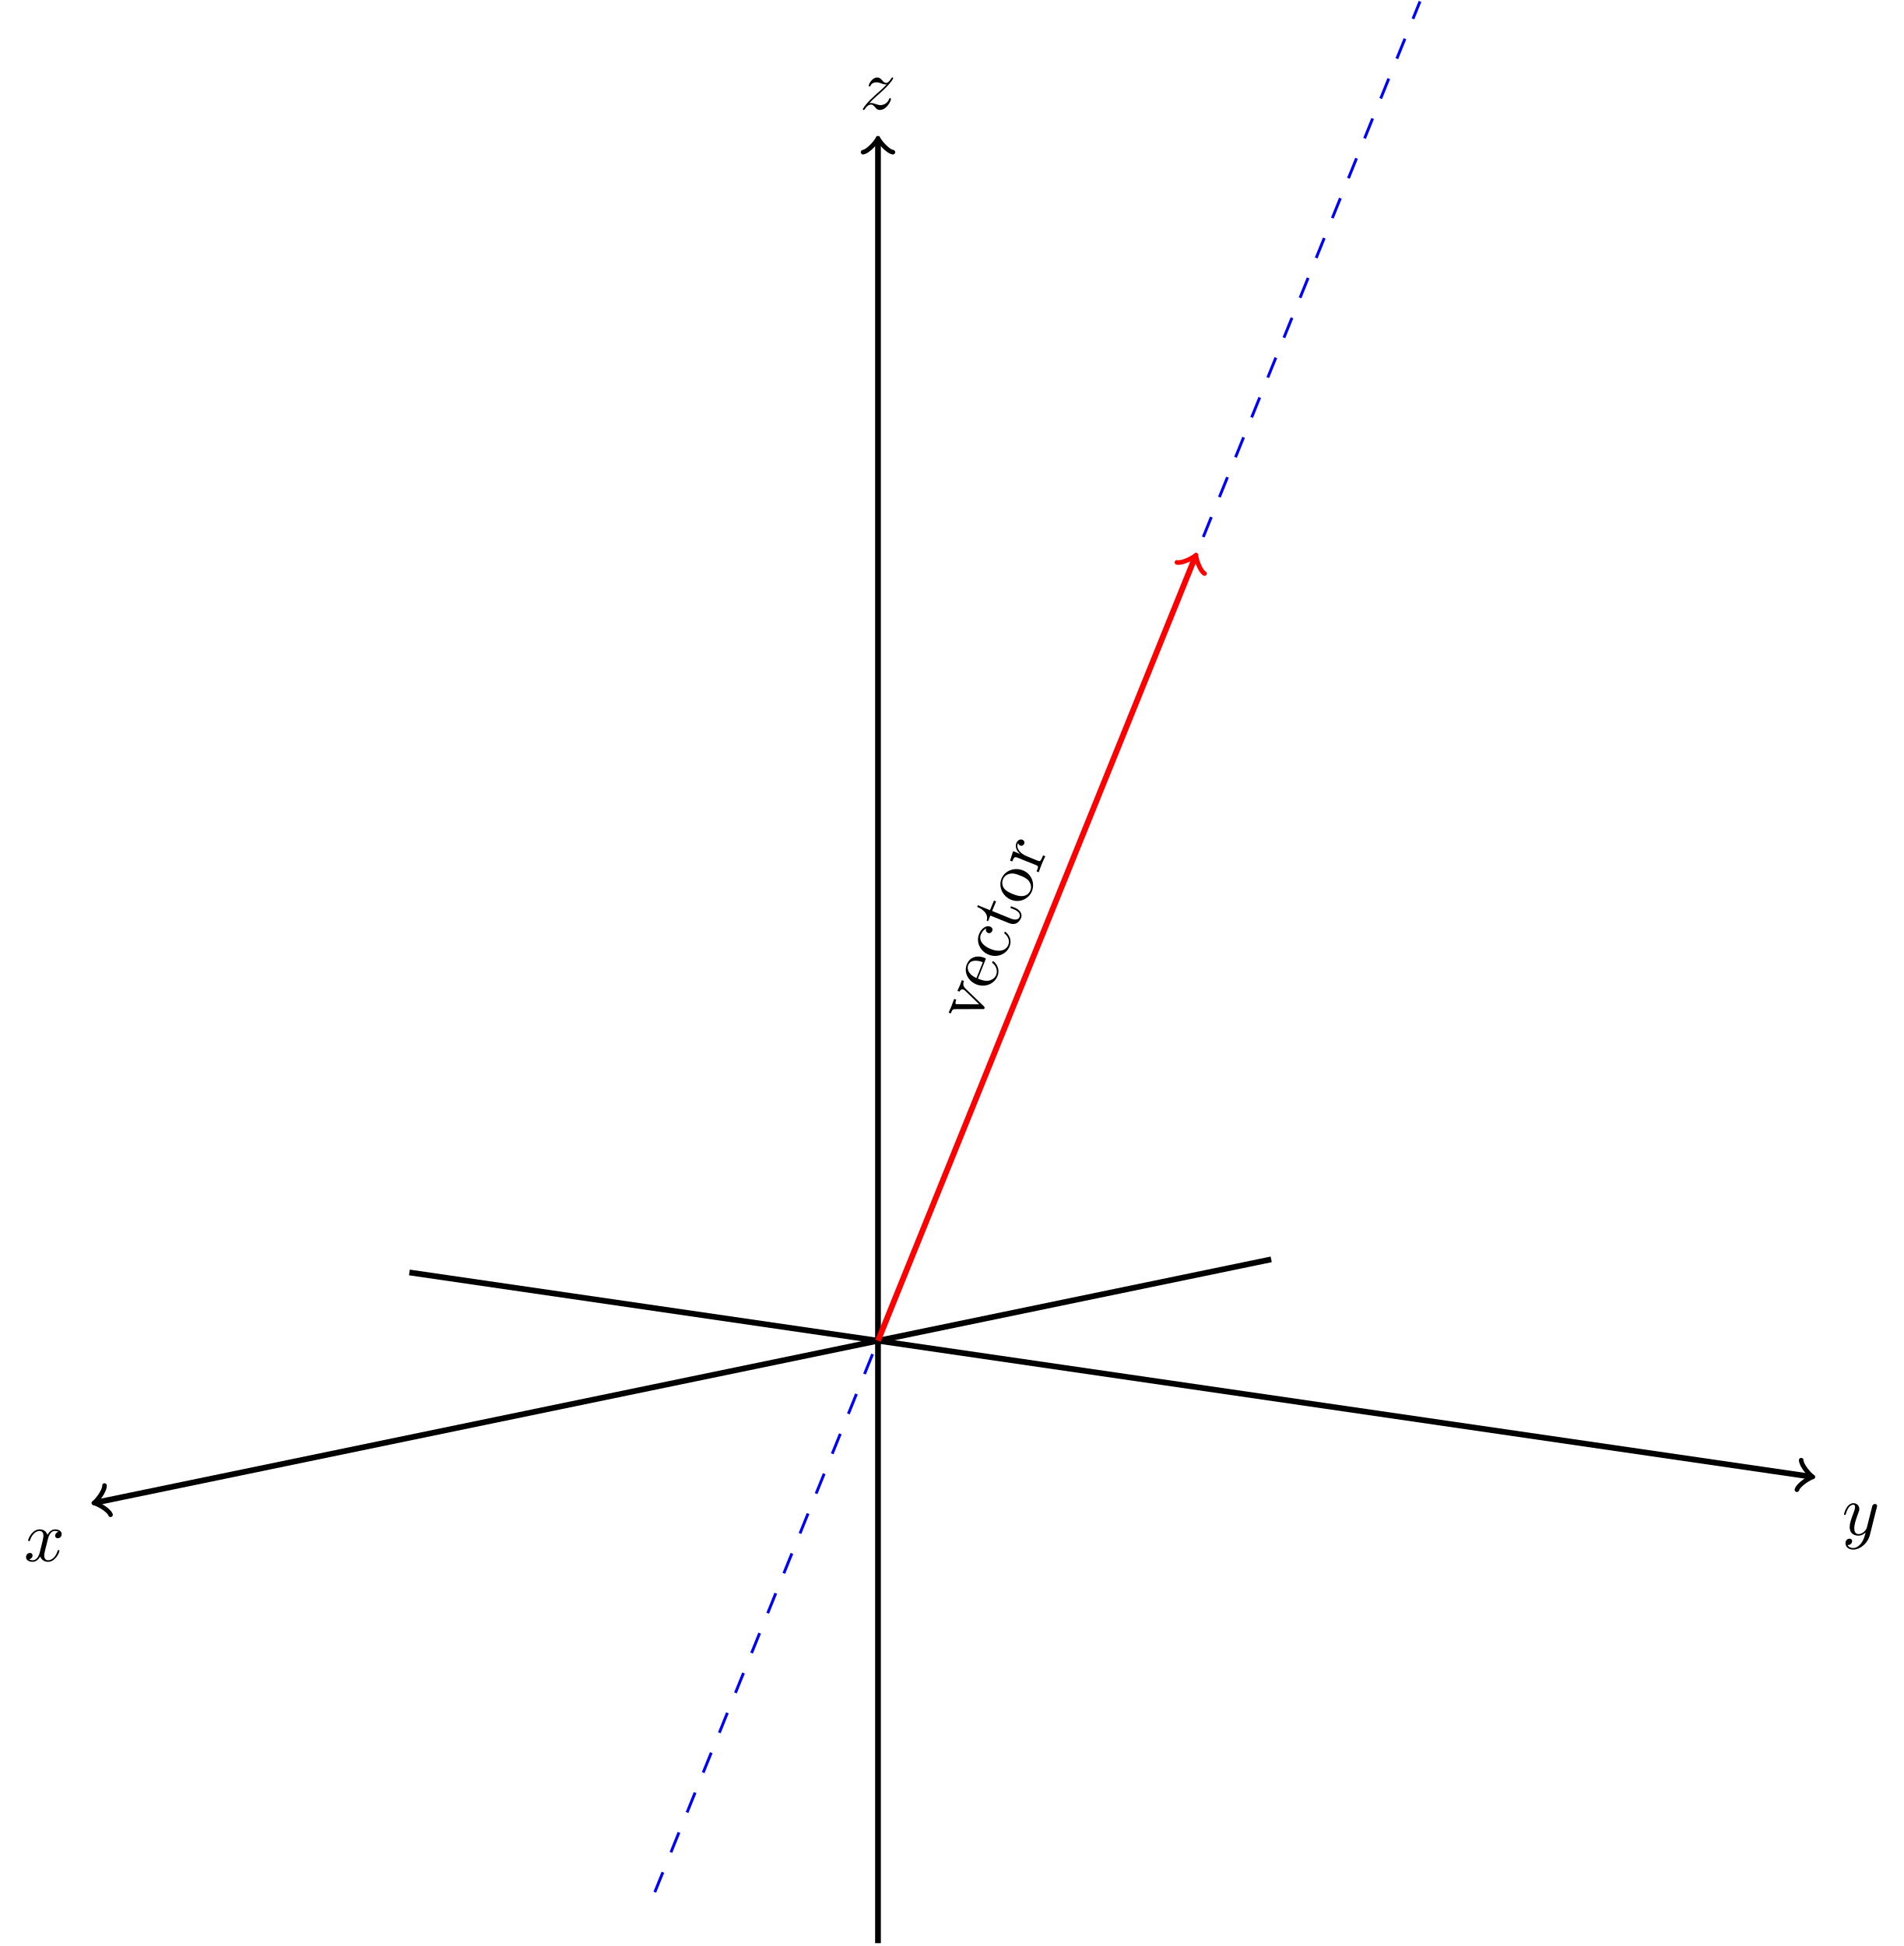
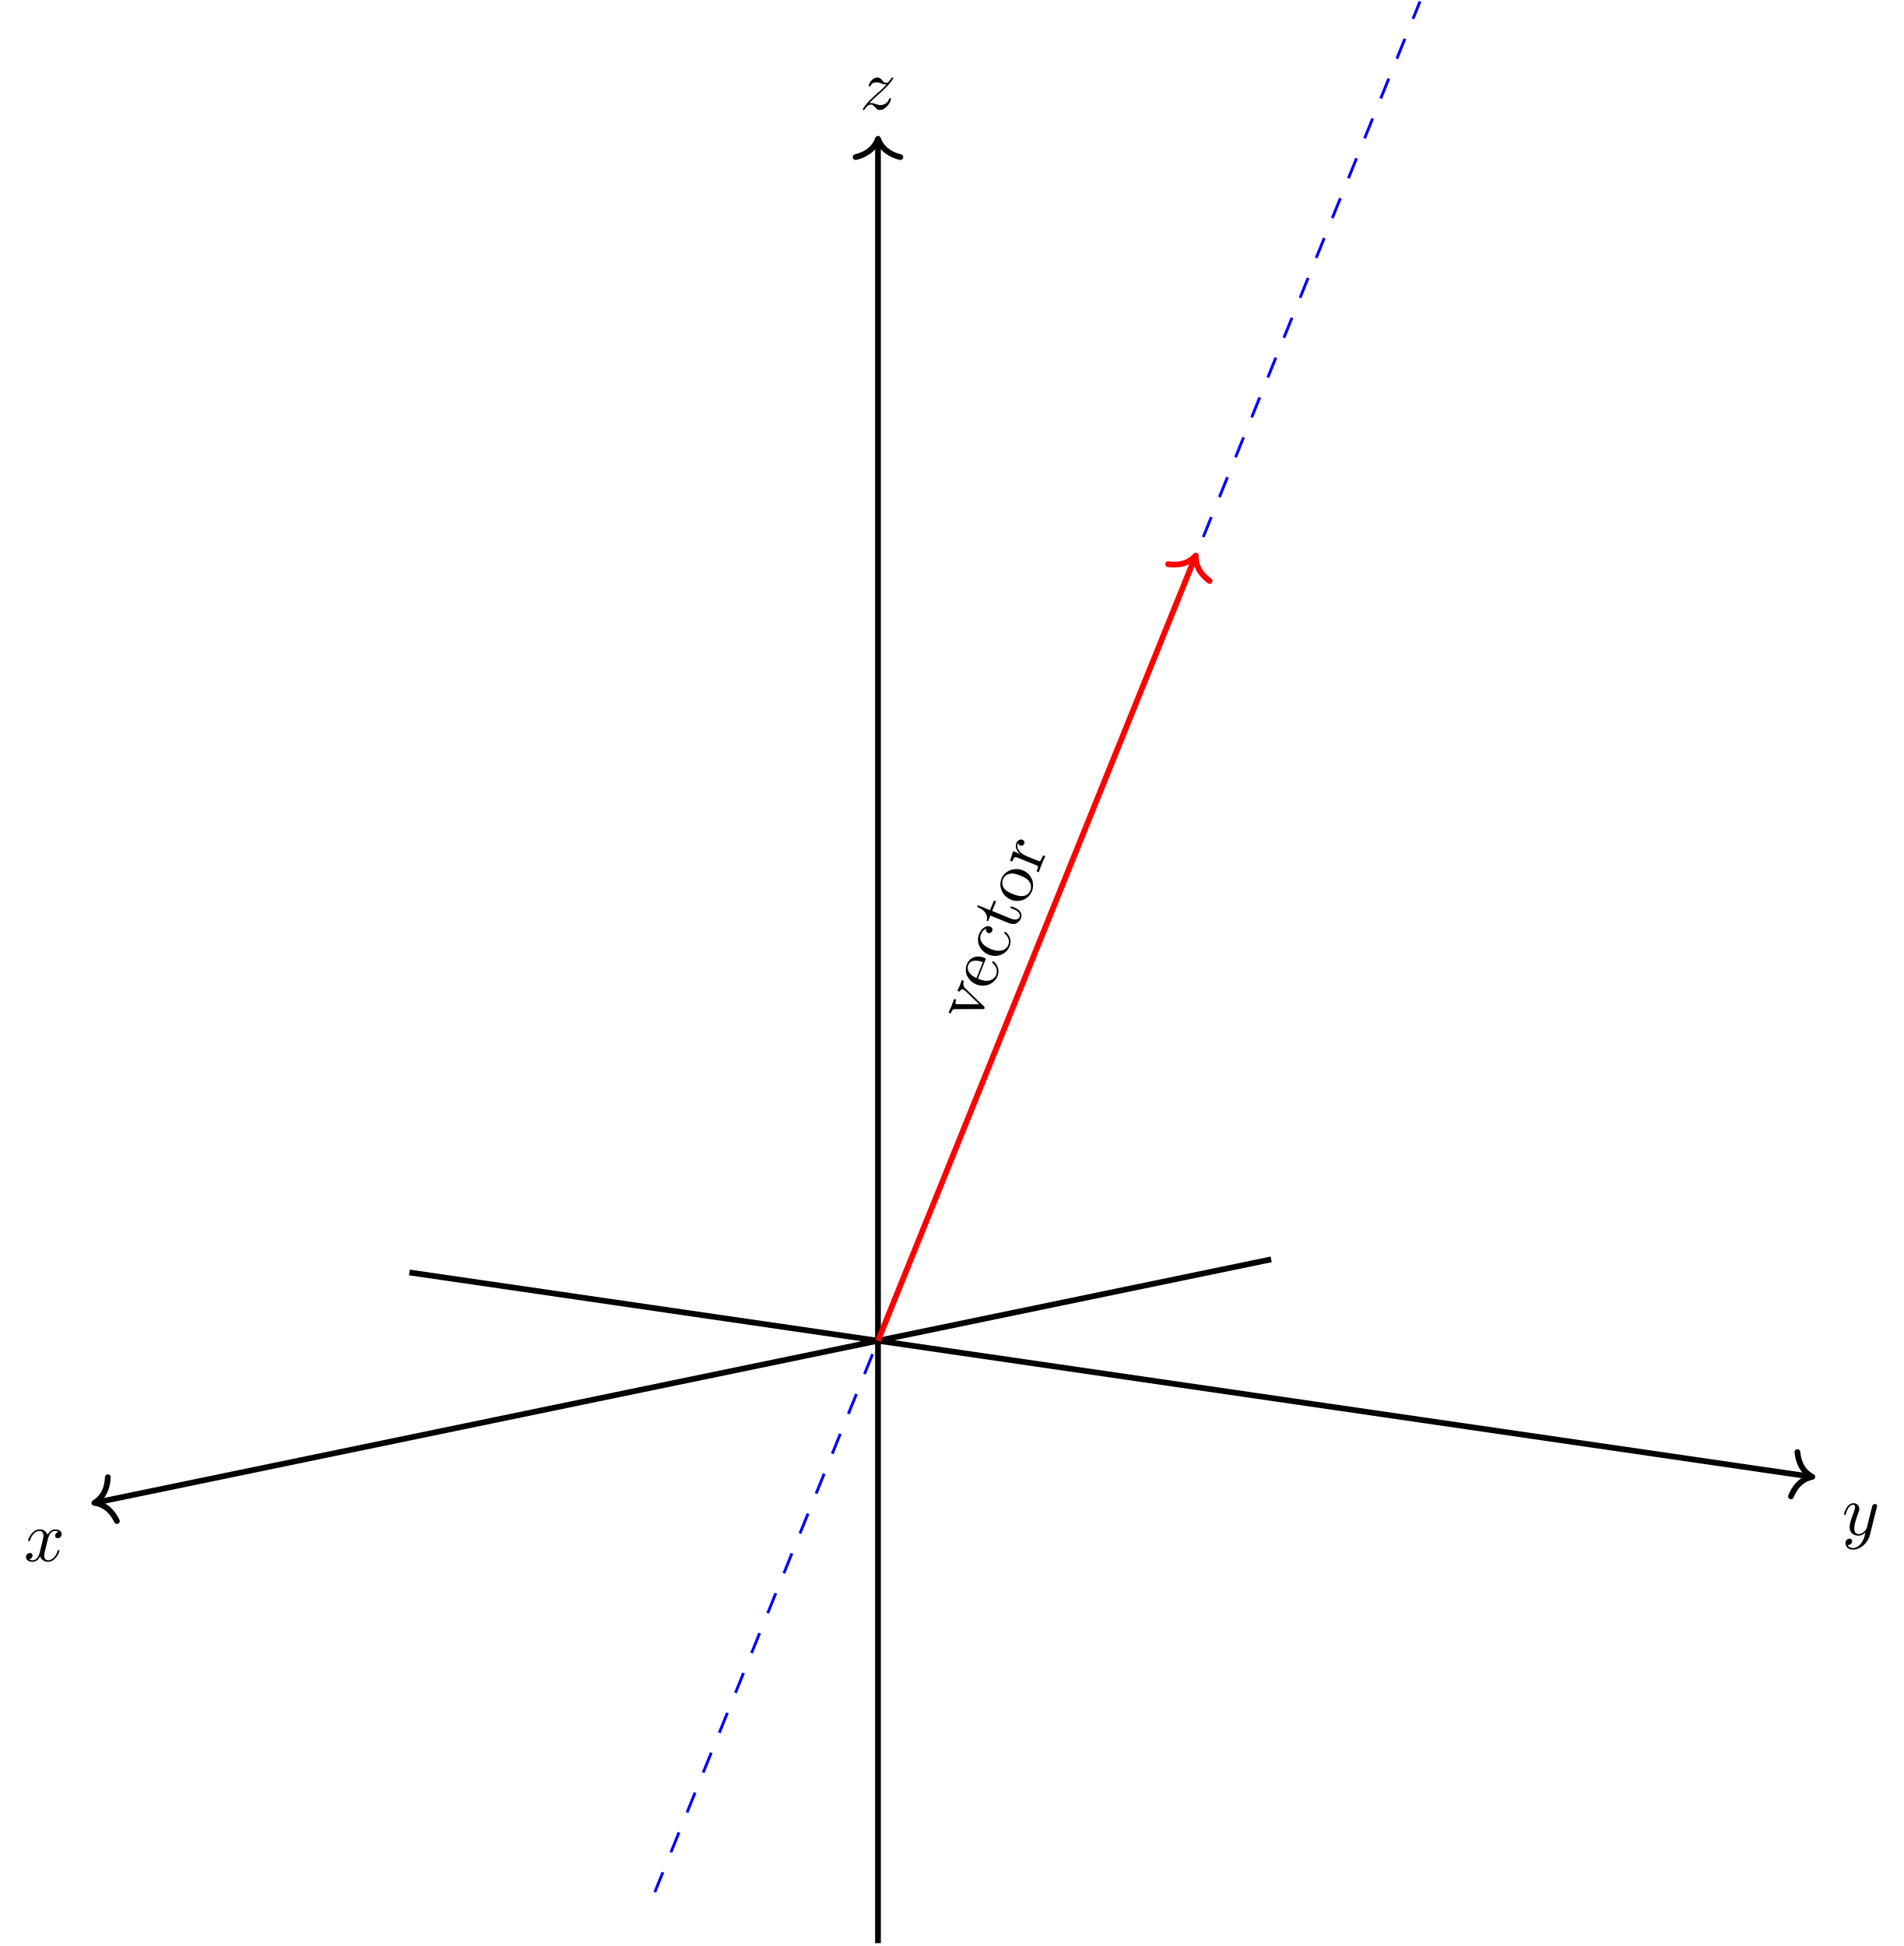
- <svg xmlns="http://www.w3.org/2000/svg" xmlns:xlink="http://www.w3.org/1999/xlink" width="264.627pt" height="270.541pt" viewBox="0 0 264.627 270.541" version="1.1" id="svg86">
-   <defs id="defs36">
-     <g id="g31">
-       <g id="glyph-0-0" />
-       <g id="glyph-0-1">
-         <path d="M 3.328 -3.016 C 3.391 -3.266 3.625 -4.188 4.312 -4.188 C 4.359 -4.188 4.609 -4.188 4.812 -4.062 C 4.531 -4 4.344 -3.766 4.344 -3.516 C 4.344 -3.359 4.453 -3.172 4.719 -3.172 C 4.938 -3.172 5.25 -3.344 5.25 -3.75 C 5.25 -4.266 4.672 -4.406 4.328 -4.406 C 3.75 -4.406 3.406 -3.875 3.281 -3.656 C 3.031 -4.312 2.5 -4.406 2.203 -4.406 C 1.172 -4.406 0.594 -3.125 0.594 -2.875 C 0.594 -2.766 0.703 -2.766 0.719 -2.766 C 0.797 -2.766 0.828 -2.797 0.844 -2.875 C 1.188 -3.938 1.844 -4.188 2.188 -4.188 C 2.375 -4.188 2.719 -4.094 2.719 -3.516 C 2.719 -3.203 2.547 -2.547 2.188 -1.141 C 2.031 -0.531 1.672 -0.109 1.234 -0.109 C 1.172 -0.109 0.953 -0.109 0.734 -0.234 C 0.984 -0.297 1.203 -0.5 1.203 -0.781 C 1.203 -1.047 0.984 -1.125 0.844 -1.125 C 0.531 -1.125 0.297 -0.875 0.297 -0.547 C 0.297 -0.094 0.781 0.109 1.219 0.109 C 1.891 0.109 2.25 -0.594 2.266 -0.641 C 2.391 -0.281 2.75 0.109 3.344 0.109 C 4.375 0.109 4.938 -1.172 4.938 -1.422 C 4.938 -1.531 4.859 -1.531 4.828 -1.531 C 4.734 -1.531 4.719 -1.484 4.688 -1.422 C 4.359 -0.344 3.688 -0.109 3.375 -0.109 C 2.984 -0.109 2.828 -0.422 2.828 -0.766 C 2.828 -0.984 2.875 -1.203 2.984 -1.641 Z M 3.328 -3.016 " id="path3" />
-       </g>
-       <g id="glyph-0-2">
-         <path d="M 4.844 -3.797 C 4.891 -3.938 4.891 -3.953 4.891 -4.031 C 4.891 -4.203 4.75 -4.297 4.594 -4.297 C 4.5 -4.297 4.344 -4.234 4.25 -4.094 C 4.234 -4.031 4.141 -3.734 4.109 -3.547 C 4.031 -3.297 3.969 -3.016 3.906 -2.75 L 3.453 -0.953 C 3.422 -0.812 2.984 -0.109 2.328 -0.109 C 1.828 -0.109 1.719 -0.547 1.719 -0.922 C 1.719 -1.375 1.891 -2 2.219 -2.875 C 2.375 -3.281 2.422 -3.391 2.422 -3.594 C 2.422 -4.031 2.109 -4.406 1.609 -4.406 C 0.656 -4.406 0.297 -2.953 0.297 -2.875 C 0.297 -2.766 0.391 -2.766 0.406 -2.766 C 0.516 -2.766 0.516 -2.797 0.562 -2.953 C 0.844 -3.891 1.234 -4.188 1.578 -4.188 C 1.656 -4.188 1.828 -4.188 1.828 -3.875 C 1.828 -3.625 1.719 -3.359 1.656 -3.172 C 1.25 -2.109 1.078 -1.547 1.078 -1.078 C 1.078 -0.188 1.703 0.109 2.297 0.109 C 2.688 0.109 3.016 -0.062 3.297 -0.344 C 3.172 0.172 3.047 0.672 2.656 1.203 C 2.391 1.531 2.016 1.828 1.562 1.828 C 1.422 1.828 0.969 1.797 0.797 1.406 C 0.953 1.406 1.094 1.406 1.219 1.281 C 1.328 1.203 1.422 1.062 1.422 0.875 C 1.422 0.562 1.156 0.531 1.062 0.531 C 0.828 0.531 0.5 0.688 0.5 1.172 C 0.5 1.672 0.938 2.047 1.562 2.047 C 2.578 2.047 3.609 1.141 3.891 0.016 Z M 4.844 -3.797 " id="path6" />
-       </g>
-       <g id="glyph-0-3">
-         <path d="M 1.328 -0.828 C 1.859 -1.406 2.156 -1.656 2.516 -1.969 C 2.516 -1.969 3.125 -2.5 3.484 -2.859 C 4.438 -3.781 4.656 -4.266 4.656 -4.312 C 4.656 -4.406 4.562 -4.406 4.547 -4.406 C 4.469 -4.406 4.453 -4.391 4.391 -4.297 C 4.094 -3.812 3.891 -3.656 3.656 -3.656 C 3.406 -3.656 3.297 -3.812 3.141 -3.984 C 2.953 -4.203 2.781 -4.406 2.453 -4.406 C 1.703 -4.406 1.25 -3.484 1.25 -3.266 C 1.25 -3.219 1.281 -3.156 1.359 -3.156 C 1.453 -3.156 1.469 -3.203 1.5 -3.266 C 1.688 -3.734 2.266 -3.734 2.344 -3.734 C 2.547 -3.734 2.734 -3.672 2.969 -3.594 C 3.375 -3.438 3.484 -3.438 3.734 -3.438 C 3.375 -3.016 2.547 -2.297 2.359 -2.141 L 1.453 -1.297 C 0.781 -0.625 0.422 -0.062 0.422 0.016 C 0.422 0.109 0.531 0.109 0.547 0.109 C 0.625 0.109 0.641 0.094 0.703 -0.016 C 0.938 -0.375 1.234 -0.641 1.562 -0.641 C 1.781 -0.641 1.891 -0.547 2.141 -0.266 C 2.297 -0.047 2.484 0.109 2.766 0.109 C 3.766 0.109 4.344 -1.156 4.344 -1.422 C 4.344 -1.469 4.297 -1.531 4.219 -1.531 C 4.125 -1.531 4.109 -1.469 4.078 -1.391 C 3.844 -0.75 3.203 -0.562 2.875 -0.562 C 2.688 -0.562 2.5 -0.625 2.297 -0.688 C 1.953 -0.812 1.797 -0.859 1.594 -0.859 C 1.578 -0.859 1.422 -0.859 1.328 -0.828 Z M 1.328 -0.828 " id="path9" />
-       </g>
-       <g id="glyph-1-0" />
-       <g id="glyph-1-1">
-         <path d="M -1.531 -5.094 C -1.688 -5.25 -2.031 -5.578 -1.781 -6.188 L -2.078 -6.297 C -2.156 -6.078 -2.25 -5.812 -2.328 -5.594 C -2.422 -5.375 -2.609 -4.969 -2.688 -4.812 L -2.391 -4.703 C -2.25 -5.031 -2 -5.047 -1.828 -4.984 C -1.75 -4.938 -1.703 -4.906 -1.625 -4.844 L 0.344 -2.938 L -2.641 -2.953 C -2.797 -2.938 -2.812 -2.938 -2.844 -2.953 C -3.062 -3.047 -2.906 -3.406 -2.844 -3.578 L -3.141 -3.688 C -3.234 -3.406 -3.438 -2.875 -3.516 -2.672 C -3.625 -2.422 -3.781 -2.062 -3.906 -1.781 L -3.609 -1.672 C -3.375 -2.25 -3.312 -2.266 -2.984 -2.266 L 0.828 -2.281 C 1 -2.266 1.031 -2.266 1.078 -2.391 C 1.125 -2.516 1.062 -2.594 0.984 -2.672 Z M -1.531 -5.094 " id="path13" />
-       </g>
-       <g id="glyph-1-2">
-         <path d="M -1.906 -1.969 C -3.266 -2.594 -3.188 -3.469 -3.047 -3.781 C -2.672 -4.719 -1.375 -4.328 -1.016 -4.172 Z M -1.703 -1.891 L -0.672 -4.469 C -0.578 -4.672 -0.578 -4.703 -0.781 -4.781 C -1.703 -5.156 -2.797 -5 -3.25 -3.859 C -3.688 -2.781 -3.078 -1.562 -1.922 -1.094 C -0.688 -0.594 0.594 -1.188 1.016 -2.234 C 1.484 -3.375 0.625 -4.219 0.453 -4.297 C 0.359 -4.328 0.312 -4.266 0.281 -4.203 C 0.25 -4.141 0.297 -4.078 0.359 -4.031 C 1.203 -3.312 0.859 -2.484 0.828 -2.391 C 0.641 -1.938 0.203 -1.688 -0.219 -1.609 C -0.766 -1.516 -1.375 -1.766 -1.703 -1.891 Z M -1.703 -1.891 " id="path16" />
-       </g>
-       <g id="glyph-1-3">
-         <path d="M -1.578 -1.906 C -3.078 -2.516 -3.156 -3.422 -2.969 -3.906 C -2.922 -4 -2.672 -4.578 -2.219 -4.75 C -2.344 -4.375 -2.094 -4.188 -1.969 -4.141 C -1.719 -4.047 -1.484 -4.172 -1.375 -4.406 C -1.281 -4.656 -1.359 -4.891 -1.641 -5.016 C -2.266 -5.266 -2.922 -4.703 -3.203 -3.984 C -3.672 -2.828 -3.016 -1.578 -1.875 -1.125 C -0.688 -0.641 0.594 -1.188 1.031 -2.25 C 1.531 -3.484 0.531 -4.25 0.453 -4.297 C 0.359 -4.328 0.328 -4.219 0.312 -4.188 C 0.281 -4.125 0.297 -4.078 0.359 -4.047 C 1.094 -3.422 0.984 -2.766 0.844 -2.438 C 0.641 -1.938 -0.078 -1.312 -1.578 -1.906 Z M -1.578 -1.906 " id="path19" />
-       </g>
-       <g id="glyph-1-4">
-         <path d="M -3.047 -3.094 L -2.5 -4.422 L -2.797 -4.531 L -3.344 -3.203 L -5.031 -3.891 L -5.125 -3.656 C -4.375 -3.359 -3.5 -2.688 -3.812 -1.75 L -3.609 -1.672 L -3.297 -2.453 L -0.75 -1.422 C 0.375 -0.953 0.828 -1.781 0.969 -2.109 C 1.234 -2.766 0.703 -3.297 0.109 -3.547 L -0.422 -3.75 L -0.516 -3.516 L 0 -3.312 C 0.672 -3.031 0.906 -2.609 0.766 -2.266 C 0.516 -1.641 -0.328 -1.984 -0.484 -2.047 Z M -3.047 -3.094 " id="path22" />
-       </g>
-       <g id="glyph-1-5">
-         <path d="M -0.219 -5.141 C -1.391 -5.625 -2.75 -5.109 -3.203 -3.984 C -3.672 -2.828 -3.016 -1.531 -1.875 -1.062 C -0.672 -0.578 0.594 -1.172 1.031 -2.25 C 1.484 -3.375 0.953 -4.672 -0.219 -5.141 Z M 0.812 -2.359 C 0.656 -1.953 0.297 -1.625 -0.234 -1.578 C -0.734 -1.5 -1.297 -1.734 -1.641 -1.859 C -2 -2.016 -2.484 -2.203 -2.812 -2.594 C -3.125 -3 -3.156 -3.516 -3 -3.891 C -2.844 -4.297 -2.484 -4.609 -1.969 -4.688 C -1.484 -4.781 -0.953 -4.562 -0.609 -4.422 C -0.266 -4.297 0.234 -4.094 0.562 -3.719 C 0.891 -3.328 1 -2.812 0.812 -2.359 Z M 0.812 -2.359 " id="path25" />
-       </g>
-       <g id="glyph-1-6">
-         <path d="M -2.453 -2.797 L -3.453 -3.203 L -3.875 -1.875 L -3.578 -1.766 C -3.312 -2.406 -3.234 -2.453 -2.766 -2.266 L -0.281 -1.266 C 0.109 -1.109 0.062 -1.016 -0.188 -0.391 L 0.109 -0.266 C 0.234 -0.625 0.391 -1.078 0.5 -1.328 C 0.656 -1.703 0.828 -2.125 1.016 -2.484 L 0.719 -2.609 L 0.625 -2.406 C 0.359 -1.734 0.25 -1.75 -0.078 -1.891 L -1.5 -2.469 C -2.422 -2.828 -3.078 -3.562 -2.797 -4.25 C -2.766 -4.312 -2.75 -4.344 -2.734 -4.344 C -2.75 -4.312 -2.719 -4.078 -2.469 -3.984 C -2.234 -3.875 -1.984 -4.031 -1.906 -4.234 C -1.844 -4.391 -1.875 -4.672 -2.156 -4.781 C -2.453 -4.906 -2.828 -4.734 -3 -4.328 C -3.266 -3.656 -2.797 -3.078 -2.453 -2.797 Z M -2.453 -2.797 " id="path28" />
-       </g>
+ <svg xmlns="http://www.w3.org/2000/svg" xmlns:xlink="http://www.w3.org/1999/xlink" width="264.627pt" height="270.541pt" viewBox="0 0 264.627 270.541" version="1.2" id="svg91">
+   <defs id="defs40">
+     <g id="g35">
+       <symbol overflow="visible" id="glyph0-0">
+         <path style="stroke:none;" d="" id="path2" />
+       </symbol>
+       <symbol overflow="visible" id="glyph0-1">
+         <path style="stroke:none;" d="M 3.328 -3.016 C 3.391 -3.266 3.625 -4.188 4.312 -4.188 C 4.359 -4.188 4.609 -4.188 4.812 -4.062 C 4.531 -4 4.344 -3.766 4.344 -3.516 C 4.344 -3.359 4.453 -3.172 4.719 -3.172 C 4.938 -3.172 5.25 -3.344 5.25 -3.75 C 5.25 -4.266 4.672 -4.406 4.328 -4.406 C 3.75 -4.406 3.406 -3.875 3.281 -3.656 C 3.031 -4.312 2.5 -4.406 2.203 -4.406 C 1.172 -4.406 0.594 -3.125 0.594 -2.875 C 0.594 -2.766 0.703 -2.766 0.719 -2.766 C 0.797 -2.766 0.828 -2.797 0.844 -2.875 C 1.188 -3.938 1.844 -4.188 2.188 -4.188 C 2.375 -4.188 2.719 -4.094 2.719 -3.516 C 2.719 -3.203 2.547 -2.547 2.188 -1.141 C 2.031 -0.531 1.672 -0.109 1.234 -0.109 C 1.172 -0.109 0.953 -0.109 0.734 -0.234 C 0.984 -0.297 1.203 -0.5 1.203 -0.781 C 1.203 -1.047 0.984 -1.125 0.844 -1.125 C 0.531 -1.125 0.297 -0.875 0.297 -0.547 C 0.297 -0.094 0.781 0.109 1.219 0.109 C 1.891 0.109 2.25 -0.594 2.266 -0.641 C 2.391 -0.281 2.75 0.109 3.344 0.109 C 4.375 0.109 4.938 -1.172 4.938 -1.422 C 4.938 -1.531 4.859 -1.531 4.828 -1.531 C 4.734 -1.531 4.719 -1.484 4.688 -1.422 C 4.359 -0.344 3.688 -0.109 3.375 -0.109 C 2.984 -0.109 2.828 -0.422 2.828 -0.766 C 2.828 -0.984 2.875 -1.203 2.984 -1.641 Z M 3.328 -3.016 " id="path5" />
+       </symbol>
+       <symbol overflow="visible" id="glyph0-2">
+         <path style="stroke:none;" d="M 4.844 -3.797 C 4.891 -3.938 4.891 -3.953 4.891 -4.031 C 4.891 -4.203 4.75 -4.297 4.594 -4.297 C 4.5 -4.297 4.344 -4.234 4.25 -4.094 C 4.234 -4.031 4.141 -3.734 4.109 -3.547 C 4.031 -3.297 3.969 -3.016 3.906 -2.75 L 3.453 -0.953 C 3.422 -0.812 2.984 -0.109 2.328 -0.109 C 1.828 -0.109 1.719 -0.547 1.719 -0.922 C 1.719 -1.375 1.891 -2 2.219 -2.875 C 2.375 -3.281 2.422 -3.391 2.422 -3.594 C 2.422 -4.031 2.109 -4.406 1.609 -4.406 C 0.656 -4.406 0.297 -2.953 0.297 -2.875 C 0.297 -2.766 0.391 -2.766 0.406 -2.766 C 0.516 -2.766 0.516 -2.797 0.562 -2.953 C 0.844 -3.891 1.234 -4.188 1.578 -4.188 C 1.656 -4.188 1.828 -4.188 1.828 -3.875 C 1.828 -3.625 1.719 -3.359 1.656 -3.172 C 1.25 -2.109 1.078 -1.547 1.078 -1.078 C 1.078 -0.188 1.703 0.109 2.297 0.109 C 2.688 0.109 3.016 -0.062 3.297 -0.344 C 3.172 0.172 3.047 0.672 2.656 1.203 C 2.391 1.531 2.016 1.828 1.562 1.828 C 1.422 1.828 0.969 1.797 0.797 1.406 C 0.953 1.406 1.094 1.406 1.219 1.281 C 1.328 1.203 1.422 1.062 1.422 0.875 C 1.422 0.562 1.156 0.531 1.062 0.531 C 0.828 0.531 0.5 0.688 0.5 1.172 C 0.5 1.672 0.938 2.047 1.562 2.047 C 2.578 2.047 3.609 1.141 3.891 0.016 Z M 4.844 -3.797 " id="path8" />
+       </symbol>
+       <symbol overflow="visible" id="glyph0-3">
+         <path style="stroke:none;" d="M 1.328 -0.828 C 1.859 -1.406 2.156 -1.656 2.516 -1.969 C 2.516 -1.969 3.125 -2.5 3.484 -2.859 C 4.438 -3.781 4.656 -4.266 4.656 -4.312 C 4.656 -4.406 4.562 -4.406 4.547 -4.406 C 4.469 -4.406 4.453 -4.391 4.391 -4.297 C 4.094 -3.812 3.891 -3.656 3.656 -3.656 C 3.406 -3.656 3.297 -3.812 3.141 -3.984 C 2.953 -4.203 2.781 -4.406 2.453 -4.406 C 1.703 -4.406 1.25 -3.484 1.25 -3.266 C 1.25 -3.219 1.281 -3.156 1.359 -3.156 C 1.453 -3.156 1.469 -3.203 1.5 -3.266 C 1.688 -3.734 2.266 -3.734 2.344 -3.734 C 2.547 -3.734 2.734 -3.672 2.969 -3.594 C 3.375 -3.438 3.484 -3.438 3.734 -3.438 C 3.375 -3.016 2.547 -2.297 2.359 -2.141 L 1.453 -1.297 C 0.781 -0.625 0.422 -0.062 0.422 0.016 C 0.422 0.109 0.531 0.109 0.547 0.109 C 0.625 0.109 0.641 0.094 0.703 -0.016 C 0.938 -0.375 1.234 -0.641 1.562 -0.641 C 1.781 -0.641 1.891 -0.547 2.141 -0.266 C 2.297 -0.047 2.484 0.109 2.766 0.109 C 3.766 0.109 4.344 -1.156 4.344 -1.422 C 4.344 -1.469 4.297 -1.531 4.219 -1.531 C 4.125 -1.531 4.109 -1.469 4.078 -1.391 C 3.844 -0.75 3.203 -0.562 2.875 -0.562 C 2.688 -0.562 2.5 -0.625 2.297 -0.688 C 1.953 -0.812 1.797 -0.859 1.594 -0.859 C 1.578 -0.859 1.422 -0.859 1.328 -0.828 Z M 1.328 -0.828 " id="path11" />
+       </symbol>
+       <symbol overflow="visible" id="glyph1-0">
+         <path style="stroke:none;" d="" id="path14" />
+       </symbol>
+       <symbol overflow="visible" id="glyph1-1">
+         <path style="stroke:none;" d="M -1.531 -5.094 C -1.688 -5.25 -2.031 -5.578 -1.781 -6.188 L -2.078 -6.297 C -2.156 -6.078 -2.25 -5.812 -2.328 -5.594 C -2.422 -5.375 -2.609 -4.969 -2.688 -4.812 L -2.391 -4.703 C -2.25 -5.031 -2 -5.047 -1.828 -4.984 C -1.75 -4.938 -1.703 -4.906 -1.625 -4.844 L 0.344 -2.938 L -2.641 -2.953 C -2.797 -2.938 -2.812 -2.938 -2.844 -2.953 C -3.062 -3.047 -2.906 -3.406 -2.844 -3.578 L -3.141 -3.688 C -3.234 -3.406 -3.438 -2.875 -3.516 -2.672 C -3.625 -2.422 -3.781 -2.062 -3.906 -1.781 L -3.609 -1.672 C -3.375 -2.25 -3.312 -2.266 -2.984 -2.266 L 0.828 -2.281 C 1 -2.266 1.031 -2.266 1.078 -2.391 C 1.125 -2.516 1.062 -2.594 0.984 -2.672 Z M -1.531 -5.094 " id="path17" />
+       </symbol>
+       <symbol overflow="visible" id="glyph1-2">
+         <path style="stroke:none;" d="M -1.906 -1.969 C -3.266 -2.594 -3.188 -3.469 -3.047 -3.781 C -2.672 -4.719 -1.375 -4.328 -1.016 -4.172 Z M -1.703 -1.891 L -0.672 -4.469 C -0.578 -4.672 -0.578 -4.703 -0.781 -4.781 C -1.703 -5.156 -2.797 -5 -3.25 -3.859 C -3.688 -2.781 -3.078 -1.562 -1.922 -1.094 C -0.688 -0.594 0.594 -1.188 1.016 -2.234 C 1.484 -3.375 0.625 -4.219 0.453 -4.297 C 0.359 -4.328 0.312 -4.266 0.281 -4.203 C 0.25 -4.141 0.297 -4.078 0.359 -4.031 C 1.203 -3.312 0.859 -2.484 0.828 -2.391 C 0.641 -1.938 0.203 -1.688 -0.219 -1.609 C -0.766 -1.516 -1.375 -1.766 -1.703 -1.891 Z M -1.703 -1.891 " id="path20" />
+       </symbol>
+       <symbol overflow="visible" id="glyph1-3">
+         <path style="stroke:none;" d="M -1.578 -1.906 C -3.078 -2.516 -3.156 -3.422 -2.969 -3.906 C -2.922 -4 -2.672 -4.578 -2.219 -4.75 C -2.344 -4.375 -2.094 -4.188 -1.969 -4.141 C -1.719 -4.047 -1.484 -4.172 -1.375 -4.406 C -1.281 -4.656 -1.359 -4.891 -1.641 -5.016 C -2.266 -5.266 -2.922 -4.703 -3.203 -3.984 C -3.672 -2.828 -3.016 -1.578 -1.875 -1.125 C -0.688 -0.641 0.594 -1.188 1.031 -2.25 C 1.531 -3.484 0.531 -4.25 0.453 -4.297 C 0.359 -4.328 0.328 -4.219 0.312 -4.188 C 0.281 -4.125 0.297 -4.078 0.359 -4.047 C 1.094 -3.422 0.984 -2.766 0.844 -2.438 C 0.641 -1.938 -0.078 -1.312 -1.578 -1.906 Z M -1.578 -1.906 " id="path23" />
+       </symbol>
+       <symbol overflow="visible" id="glyph1-4">
+         <path style="stroke:none;" d="M -3.047 -3.094 L -2.5 -4.422 L -2.797 -4.531 L -3.344 -3.203 L -5.031 -3.891 L -5.125 -3.656 C -4.375 -3.359 -3.5 -2.688 -3.812 -1.75 L -3.609 -1.672 L -3.297 -2.453 L -0.75 -1.422 C 0.375 -0.953 0.828 -1.781 0.969 -2.109 C 1.234 -2.766 0.703 -3.297 0.109 -3.547 L -0.422 -3.75 L -0.516 -3.516 L 0 -3.312 C 0.672 -3.031 0.906 -2.609 0.766 -2.266 C 0.516 -1.641 -0.328 -1.984 -0.484 -2.047 Z M -3.047 -3.094 " id="path26" />
+       </symbol>
+       <symbol overflow="visible" id="glyph1-5">
+         <path style="stroke:none;" d="M -0.219 -5.141 C -1.391 -5.625 -2.75 -5.109 -3.203 -3.984 C -3.672 -2.828 -3.016 -1.531 -1.875 -1.062 C -0.672 -0.578 0.594 -1.172 1.031 -2.25 C 1.484 -3.375 0.953 -4.672 -0.219 -5.141 Z M 0.812 -2.359 C 0.656 -1.953 0.297 -1.625 -0.234 -1.578 C -0.734 -1.5 -1.297 -1.734 -1.641 -1.859 C -2 -2.016 -2.484 -2.203 -2.812 -2.594 C -3.125 -3 -3.156 -3.516 -3 -3.891 C -2.844 -4.297 -2.484 -4.609 -1.969 -4.688 C -1.484 -4.781 -0.953 -4.562 -0.609 -4.422 C -0.266 -4.297 0.234 -4.094 0.562 -3.719 C 0.891 -3.328 1 -2.812 0.812 -2.359 Z M 0.812 -2.359 " id="path29" />
+       </symbol>
+       <symbol overflow="visible" id="glyph1-6">
+         <path style="stroke:none;" d="M -2.453 -2.797 L -3.453 -3.203 L -3.875 -1.875 L -3.578 -1.766 C -3.312 -2.406 -3.234 -2.453 -2.766 -2.266 L -0.281 -1.266 C 0.109 -1.109 0.062 -1.016 -0.188 -0.391 L 0.109 -0.266 C 0.234 -0.625 0.391 -1.078 0.5 -1.328 C 0.656 -1.703 0.828 -2.125 1.016 -2.484 L 0.719 -2.609 L 0.625 -2.406 C 0.359 -1.734 0.25 -1.75 -0.078 -1.891 L -1.5 -2.469 C -2.422 -2.828 -3.078 -3.562 -2.797 -4.25 C -2.766 -4.312 -2.75 -4.344 -2.734 -4.344 C -2.75 -4.312 -2.719 -4.078 -2.469 -3.984 C -2.234 -3.875 -1.984 -4.031 -1.906 -4.234 C -1.844 -4.391 -1.875 -4.672 -2.156 -4.781 C -2.453 -4.906 -2.828 -4.734 -3 -4.328 C -3.266 -3.656 -2.797 -3.078 -2.453 -2.797 Z M -2.453 -2.797 " id="path32" />
+       </symbol>
    </g>
-     <clipPath id="clip-0">
-       <path clip-rule="nonzero" d="M 121 19 L 123 19 L 123 270.539 L 121 270.539 Z M 121 19 " id="path33" />
+     <clipPath id="clip1">
+       <path d="M 121 19 L 123 19 L 123 270.539 L 121 270.539 Z M 121 19 " id="path37" />
    </clipPath>
  </defs>
-   <path fill="none" stroke-width="0.797" stroke-linecap="butt" stroke-linejoin="miter" stroke="rgb(0%, 0%, 0%)" stroke-opacity="1" stroke-miterlimit="10" d="M 54.664 11.312 L -108.633 -22.481 " transform="matrix(1, 0, 0, -1, 122.059, 186.394)" id="path38" />
-   <path fill="none" stroke-width="0.638" stroke-linecap="round" stroke-linejoin="round" stroke="rgb(0%, 0%, 0%)" stroke-opacity="1" stroke-miterlimit="10" d="M -1.555 2.071 C -1.424 1.294 -0.002 0.13 0.39 0.001 C 0 -0.13 -1.426 -1.295 -1.555 -2.074 " transform="matrix(-0.9792, 0.2026, 0.2026, 0.9792, 13.4251, 208.8732)" id="path40" />
-   <g fill="#000000" fill-opacity="1" id="g44">
-     <use xlink:href="#glyph-0-1" x="3.321" y="217.025" id="use42" />
-   </g>
-   <path fill="none" stroke-width="0.797" stroke-linecap="butt" stroke-linejoin="miter" stroke="rgb(0%, 0%, 0%)" stroke-opacity="1" stroke-miterlimit="10" d="M -65.145 9.492 L 129.589 -18.879 " transform="matrix(1, 0, 0, -1, 122.059, 186.394)" id="path46" />
-   <path fill="none" stroke-width="0.638" stroke-linecap="round" stroke-linejoin="round" stroke="rgb(0%, 0%, 0%)" stroke-opacity="1" stroke-miterlimit="10" d="M -1.556 2.071 C -1.423 1.297 -0.002 0.13 0.388 0.001 C 0 -0.13 -1.424 -1.297 -1.552 -2.074 " transform="matrix(0.9895, 0.14415, 0.14415, -0.9895, 251.6473, 205.2735)" id="path48" />
-   <g fill="#000000" fill-opacity="1" id="g52">
-     <use xlink:href="#glyph-0-2" x="256.064" y="213.384" id="use50" />
-   </g>
-   <g clip-path="url(#clip-0)" id="g56">
-     <path fill="none" stroke-width="0.797" stroke-linecap="butt" stroke-linejoin="miter" stroke="#000000" stroke-opacity="1" stroke-miterlimit="10" d="M -4.0625e-4,-83.751 V 166.792" transform="matrix(1,0,0,-1,122.059,186.394)" id="path54" />
-   </g>
-   <path fill="none" stroke-width="0.638" stroke-linecap="round" stroke-linejoin="round" stroke="rgb(0%, 0%, 0%)" stroke-opacity="1" stroke-miterlimit="10" d="M -1.554 2.071 C -1.425 1.293 0.001 0.129 0.388 0 C 0.001 -0.129 -1.425 -1.296 -1.554 -2.074 " transform="matrix(0, -1, -1, 0, 122.059, 19.60272)" id="path58" />
-   <g fill="#000000" fill-opacity="1" id="g62">
-     <use xlink:href="#glyph-0-3" x="119.523" y="15.179" id="use60" />
-   </g>
-   <path fill="none" stroke-width="0.399" stroke-linecap="butt" stroke-linejoin="miter" stroke="rgb(0%, 0%, 100%)" stroke-opacity="1" stroke-dasharray="2.989 2.989" stroke-miterlimit="10" d="M -31.028 -76.668 L 75.355 186.199 " transform="matrix(1, 0, 0, -1, 122.059, 186.394)" id="path64" />
-   <path fill="none" stroke-width="0.797" stroke-linecap="butt" stroke-linejoin="miter" stroke="rgb(100%, 0%, 0%)" stroke-opacity="1" stroke-miterlimit="10" d="M -0 -0.001 L 44.062 108.874 " transform="matrix(1, 0, 0, -1, 122.059, 186.394)" id="path66" />
-   <path fill="none" stroke-width="0.638" stroke-linecap="round" stroke-linejoin="round" stroke="rgb(100%, 0%, 0%)" stroke-opacity="1" stroke-miterlimit="10" d="M -1.553 2.072 C -1.424 1.295 -0 0.13 0.389 0.001 C -0 -0.131 -1.426 -1.294 -1.554 -2.07 " transform="matrix(0.37512, -0.92694, -0.92694, -0.37512, 166.1209, 77.52121)" id="path68" />
-   <g fill="#000000" fill-opacity="1" id="g72">
-     <use xlink:href="#glyph-1-1" x="135.787" y="142.562" id="use70" />
-   </g>
-   <g fill="#000000" fill-opacity="1" id="g84">
-     <use xlink:href="#glyph-1-2" x="137.655" y="137.946" id="use74" />
-     <use xlink:href="#glyph-1-3" x="139.316" y="133.843" id="use76" />
-     <use xlink:href="#glyph-1-4" x="140.976" y="129.739" id="use78" />
-     <use xlink:href="#glyph-1-5" x="142.43" y="126.147" id="use80" />
-     <use xlink:href="#glyph-1-6" x="144.298" y="121.53" id="use82" />
+   <g id="surface1">
+     <path style="fill:none;stroke:#000000;stroke-width:0.797;stroke-linecap:butt;stroke-linejoin:miter;stroke-miterlimit:10;stroke-opacity:1" d="M 54.664,11.312 -108.547,-22.461" transform="matrix(1,0,0,-1,122.059,186.394)" id="path42" />
+     <path style="fill:none;stroke:#000000;stroke-width:0.797;stroke-linecap:round;stroke-linejoin:round;stroke-miterlimit:10;stroke-opacity:1" d="M -2.55,3.11 C -2.083,1.243 -1.045,0.361 0.002,0.001 -1.047,-0.364 -2.083,-1.243 -2.549,-3.113" transform="matrix(-0.9792,0.2026,0.2026,0.9792,13.12267,208.9358)" id="path44" />
+     <g style="fill:#000000;fill-opacity:1" id="g48">
+       <use xlink:href="#glyph0-1" x="3.321" y="217.025" id="use46" />
+     </g>
+     <path style="fill:none;stroke:#000000;stroke-width:0.797;stroke-linecap:butt;stroke-linejoin:miter;stroke-miterlimit:10;stroke-opacity:1" d="M -65.145,9.492 129.5,-18.868" transform="matrix(1,0,0,-1,122.059,186.394)" id="path50" />
+     <path style="fill:none;stroke:#000000;stroke-width:0.797;stroke-linecap:round;stroke-linejoin:round;stroke-miterlimit:10;stroke-opacity:1" d="M -2.549,3.112 C -2.084,1.246 -1.047,0.362 -1.53123e-6,0.002 -1.044,-0.364 -2.084,-1.245 -2.551,-3.11" transform="matrix(0.9895,0.14415,0.14415,-0.9895,251.9529,205.318)" id="path52" />
+     <g style="fill:#000000;fill-opacity:1" id="g56">
+       <use xlink:href="#glyph0-2" x="256.064" y="213.384" id="use54" />
+     </g>
+     <g clip-path="url(#clip1)" clip-rule="nonzero" id="g60">
+       <path style="fill:none;stroke:#000000;stroke-width:0.797;stroke-linecap:butt;stroke-linejoin:miter;stroke-miterlimit:10;stroke-opacity:1" d="M -4.0625e-4,-83.751 V 166.703" transform="matrix(1,0,0,-1,122.059,186.394)" id="path58" />
+     </g>
+     <path style="fill:none;stroke:#000000;stroke-width:0.797;stroke-linecap:round;stroke-linejoin:round;stroke-miterlimit:10;stroke-opacity:1" d="M -2.55,3.11 C -2.085,1.243 -1.046,0.364 8.9125e-4,4.0625e-4 -1.046,-0.363 -2.085,-1.246 -2.55,-3.113" transform="matrix(0,-1,-1,0,122.059,19.29386)" id="path62" />
+     <g style="fill:#000000;fill-opacity:1" id="g66">
+       <use xlink:href="#glyph0-3" x="119.523" y="15.179" id="use64" />
+     </g>
+     <path style="fill:none;stroke:#0000ff;stroke-width:0.399;stroke-linecap:butt;stroke-linejoin:miter;stroke-miterlimit:10;stroke-dasharray:2.989, 2.989;stroke-opacity:1" d="M -31.028,-76.668 75.355,186.199" transform="matrix(1,0,0,-1,122.059,186.394)" id="path68" />
+     <path style="fill:none;stroke:#ff0000;stroke-width:0.797;stroke-linecap:butt;stroke-linejoin:miter;stroke-miterlimit:10;stroke-opacity:1" d="M -4.0625e-4,-5.3125e-4 44.027,108.789" transform="matrix(1,0,0,-1,122.059,186.394)" id="path70" />
+     <path style="fill:none;stroke:#ff0000;stroke-width:0.797;stroke-linecap:round;stroke-linejoin:round;stroke-miterlimit:10;stroke-opacity:1" d="M -2.553,3.112 C -2.084,1.245 -1.048,0.362 0.001,-0.001 -1.046,-0.362 -2.083,-1.245 -2.55,-3.111" transform="matrix(0.37512,-0.92694,-0.92694,-0.37512,166.2368,77.23491)" id="path72" />
+     <g style="fill:#000000;fill-opacity:1" id="g76">
+       <use xlink:href="#glyph1-1" x="135.787" y="142.562" id="use74" />
+     </g>
+     <g style="fill:#000000;fill-opacity:1" id="g88">
+       <use xlink:href="#glyph1-2" x="137.655" y="137.946" id="use78" />
+       <use xlink:href="#glyph1-3" x="139.316" y="133.843" id="use80" />
+       <use xlink:href="#glyph1-4" x="140.976" y="129.739" id="use82" />
+       <use xlink:href="#glyph1-5" x="142.43" y="126.147" id="use84" />
+       <use xlink:href="#glyph1-6" x="144.298" y="121.53" id="use86" />
+     </g>
  </g>
</svg>
